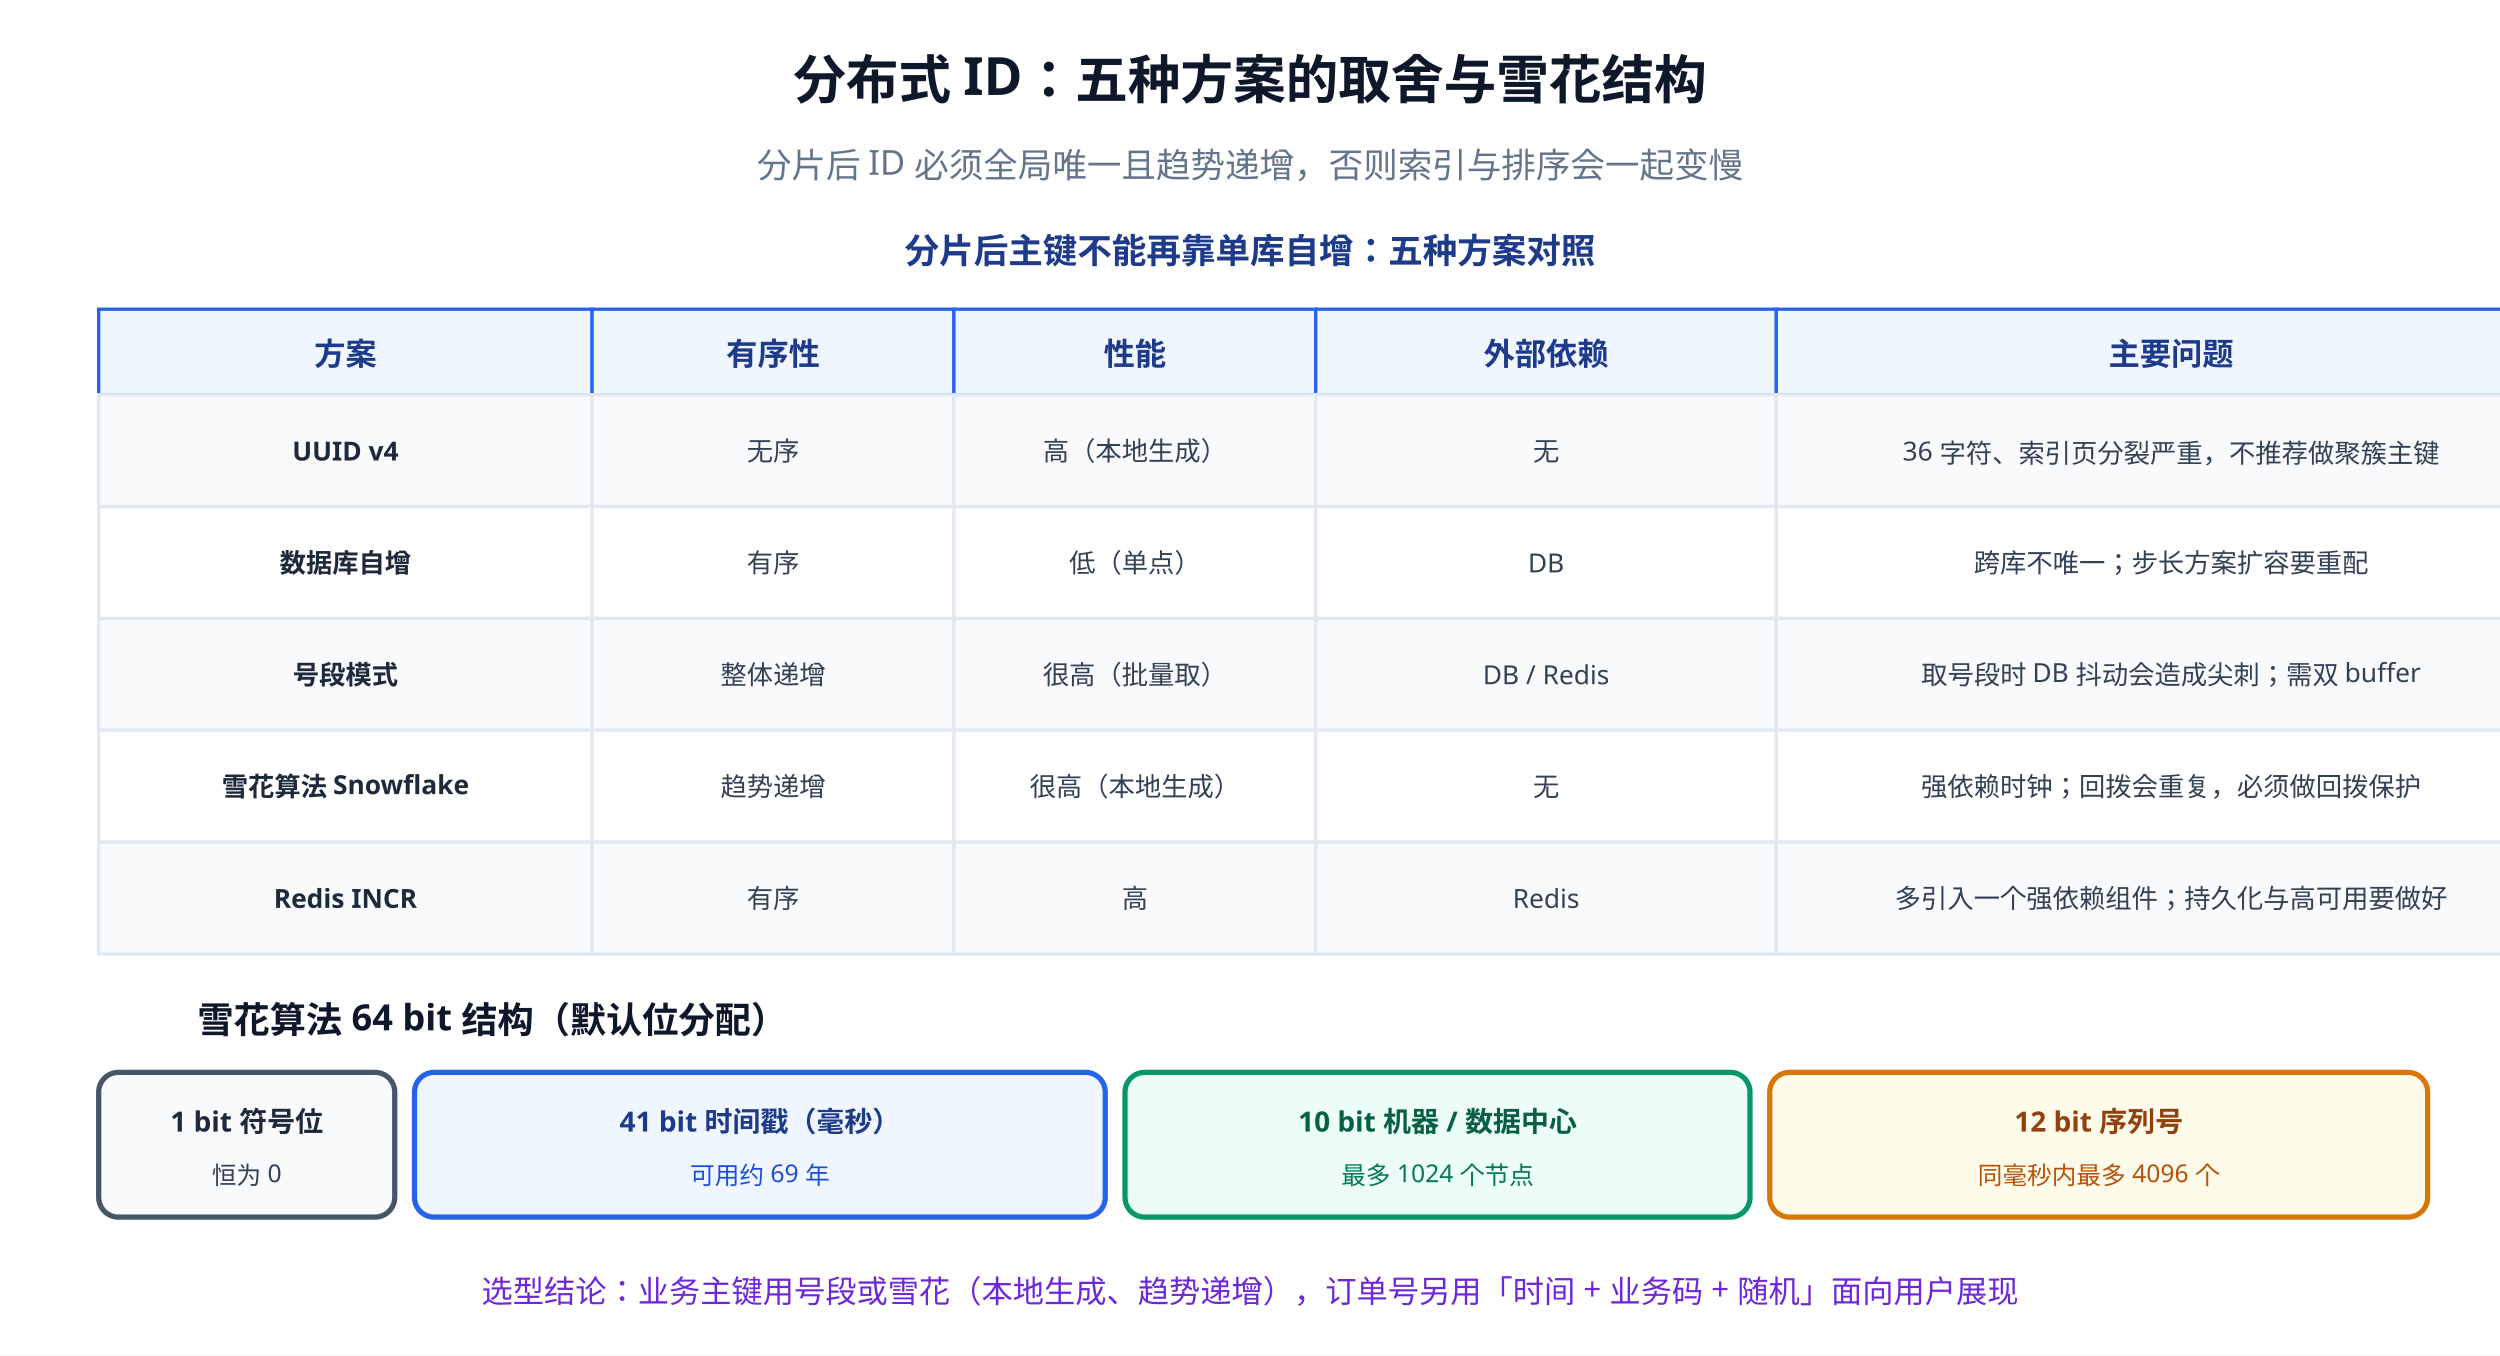
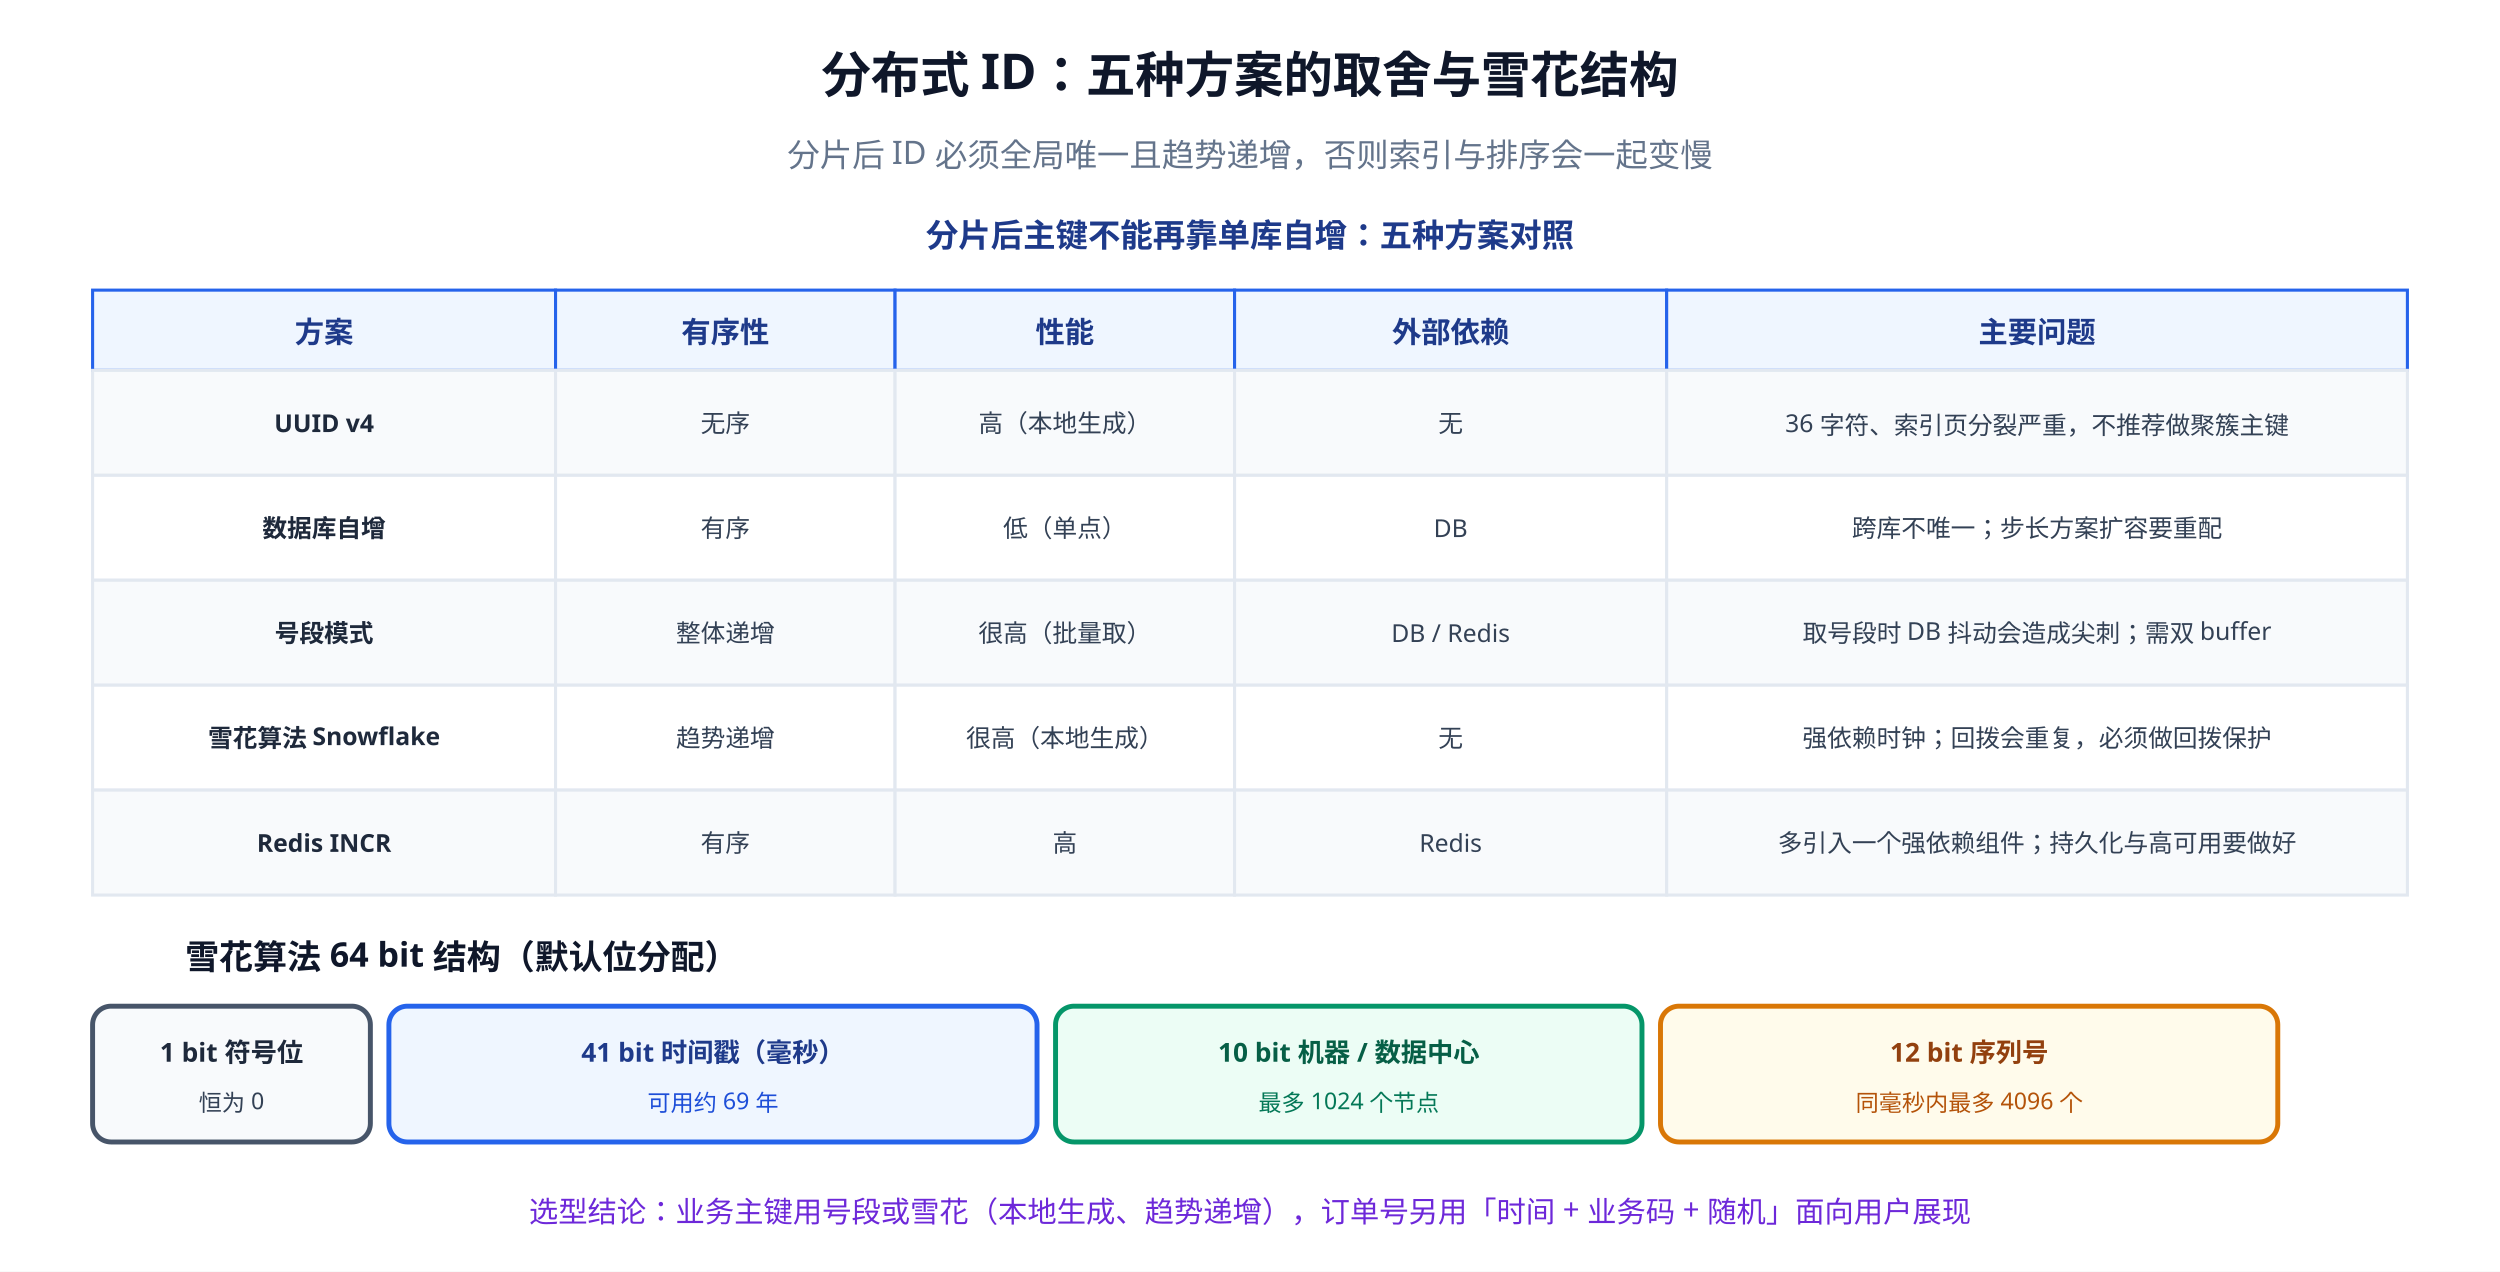
- <svg xmlns="http://www.w3.org/2000/svg" viewBox="0 0 760 412" width="760" height="412" font-family="Microsoft YaHei, PingFang SC, sans-serif">
-   <rect width="760" height="412" fill="#FFFFFF" />
-   <text x="380" y="30" text-anchor="middle" font-size="16" fill="#0F172A" font-weight="bold">分布式 ID：五种方案的取舍与雪花结构</text>
-   <text x="380" y="54" text-anchor="middle" font-size="10.5" fill="#64748B">分片后 ID 必须全局唯一且趋势递增，否则索引与排序会一起变慢</text>
-   <text x="380" y="80" text-anchor="middle" font-size="10.5" fill="#1E3A8A" font-weight="bold">分片后主键不能再靠单库自增：五种方案对照</text>
+ <svg xmlns="http://www.w3.org/2000/svg" viewBox="0 0 810 412" width="810" height="412" font-family="Microsoft YaHei, PingFang SC, sans-serif">
+   <rect width="810" height="412" fill="#FFFFFF" />
+   <text x="405" y="30" text-anchor="middle" font-size="16" fill="#0F172A" font-weight="bold">分布式 ID：五种方案的取舍与雪花结构</text>
+   <text x="405" y="54" text-anchor="middle" font-size="10.5" fill="#64748B">分片后 ID 必须全局唯一且趋势递增，否则索引与排序会一起变慢</text>
+   <text x="405" y="80" text-anchor="middle" font-size="10.5" fill="#1E3A8A" font-weight="bold">分片后主键不能再靠单库自增：五种方案对照</text>
  <rect x="30" y="94" width="150" height="26" rx="0" fill="#EFF6FF" stroke="#2563EB" stroke-width="1" />
  <text x="105" y="111" text-anchor="middle" font-size="9.5" fill="#1E3A8A" font-weight="bold">方案</text>
  <rect x="180" y="94" width="110" height="26" rx="0" fill="#EFF6FF" stroke="#2563EB" stroke-width="1" />
  <text x="235" y="111" text-anchor="middle" font-size="9.5" fill="#1E3A8A" font-weight="bold">有序性</text>
  <rect x="290" y="94" width="110" height="26" rx="0" fill="#EFF6FF" stroke="#2563EB" stroke-width="1" />
  <text x="345" y="111" text-anchor="middle" font-size="9.5" fill="#1E3A8A" font-weight="bold">性能</text>
  <rect x="400" y="94" width="140" height="26" rx="0" fill="#EFF6FF" stroke="#2563EB" stroke-width="1" />
  <text x="470" y="111" text-anchor="middle" font-size="9.5" fill="#1E3A8A" font-weight="bold">外部依赖</text>
  <rect x="540" y="94" width="240" height="26" rx="0" fill="#EFF6FF" stroke="#2563EB" stroke-width="1" />
  <text x="660" y="111" text-anchor="middle" font-size="9.5" fill="#1E3A8A" font-weight="bold">主要问题</text>
  <rect x="30" y="120" width="150" height="34" rx="0" fill="#F8FAFC" stroke="#E2E8F0" stroke-width="1" />
  <text x="105" y="140" text-anchor="middle" font-size="8" fill="#1E293B" font-weight="bold">UUID v4</text>
  <rect x="180" y="120" width="110" height="34" rx="0" fill="#F8FAFC" stroke="#E2E8F0" stroke-width="1" />
  <text x="235" y="140" text-anchor="middle" font-size="8" fill="#334155">无序</text>
  <rect x="290" y="120" width="110" height="34" rx="0" fill="#F8FAFC" stroke="#E2E8F0" stroke-width="1" />
  <text x="345" y="140" text-anchor="middle" font-size="8" fill="#334155">高（本地生成）</text>
  <rect x="400" y="120" width="140" height="34" rx="0" fill="#F8FAFC" stroke="#E2E8F0" stroke-width="1" />
  <text x="470" y="140" text-anchor="middle" font-size="8" fill="#334155">无</text>
  <rect x="540" y="120" width="240" height="34" rx="0" fill="#F8FAFC" stroke="#E2E8F0" stroke-width="1" />
  <text x="660" y="140" text-anchor="middle" font-size="8" fill="#334155">36 字符、索引页分裂严重，不推荐做聚簇主键</text>
  <rect x="30" y="154" width="150" height="34" rx="0" fill="#FFFFFF" stroke="#E2E8F0" stroke-width="1" />
  <text x="105" y="174" text-anchor="middle" font-size="8" fill="#1E293B" font-weight="bold">数据库自增</text>
  <rect x="180" y="154" width="110" height="34" rx="0" fill="#FFFFFF" stroke="#E2E8F0" stroke-width="1" />
  <text x="235" y="174" text-anchor="middle" font-size="8" fill="#334155">有序</text>
  <rect x="290" y="154" width="110" height="34" rx="0" fill="#FFFFFF" stroke="#E2E8F0" stroke-width="1" />
  <text x="345" y="174" text-anchor="middle" font-size="8" fill="#334155">低（单点）</text>
  <rect x="400" y="154" width="140" height="34" rx="0" fill="#FFFFFF" stroke="#E2E8F0" stroke-width="1" />
  <text x="470" y="174" text-anchor="middle" font-size="8" fill="#334155">DB</text>
  <rect x="540" y="154" width="240" height="34" rx="0" fill="#FFFFFF" stroke="#E2E8F0" stroke-width="1" />
  <text x="660" y="174" text-anchor="middle" font-size="8" fill="#334155">跨库不唯一；步长方案扩容要重配</text>
  <rect x="30" y="188" width="150" height="34" rx="0" fill="#F8FAFC" stroke="#E2E8F0" stroke-width="1" />
  <text x="105" y="208" text-anchor="middle" font-size="8" fill="#1E293B" font-weight="bold">号段模式</text>
  <rect x="180" y="188" width="110" height="34" rx="0" fill="#F8FAFC" stroke="#E2E8F0" stroke-width="1" />
  <text x="235" y="208" text-anchor="middle" font-size="8" fill="#334155">整体递增</text>
  <rect x="290" y="188" width="110" height="34" rx="0" fill="#F8FAFC" stroke="#E2E8F0" stroke-width="1" />
  <text x="345" y="208" text-anchor="middle" font-size="8" fill="#334155">很高（批量取）</text>
  <rect x="400" y="188" width="140" height="34" rx="0" fill="#F8FAFC" stroke="#E2E8F0" stroke-width="1" />
  <text x="470" y="208" text-anchor="middle" font-size="8" fill="#334155">DB / Redis</text>
  <rect x="540" y="188" width="240" height="34" rx="0" fill="#F8FAFC" stroke="#E2E8F0" stroke-width="1" />
  <text x="660" y="208" text-anchor="middle" font-size="8" fill="#334155">取号段时 DB 抖动会造成尖刺；需双 buffer</text>
  <rect x="30" y="222" width="150" height="34" rx="0" fill="#FFFFFF" stroke="#E2E8F0" stroke-width="1" />
  <text x="105" y="242" text-anchor="middle" font-size="8" fill="#1E293B" font-weight="bold">雪花算法 Snowflake</text>
  <rect x="180" y="222" width="110" height="34" rx="0" fill="#FFFFFF" stroke="#E2E8F0" stroke-width="1" />
  <text x="235" y="242" text-anchor="middle" font-size="8" fill="#334155">趋势递增</text>
  <rect x="290" y="222" width="110" height="34" rx="0" fill="#FFFFFF" stroke="#E2E8F0" stroke-width="1" />
  <text x="345" y="242" text-anchor="middle" font-size="8" fill="#334155">很高（本地生成）</text>
  <rect x="400" y="222" width="140" height="34" rx="0" fill="#FFFFFF" stroke="#E2E8F0" stroke-width="1" />
  <text x="470" y="242" text-anchor="middle" font-size="8" fill="#334155">无</text>
  <rect x="540" y="222" width="240" height="34" rx="0" fill="#FFFFFF" stroke="#E2E8F0" stroke-width="1" />
  <text x="660" y="242" text-anchor="middle" font-size="8" fill="#334155">强依赖时钟；回拨会重复，必须做回拨保护</text>
  <rect x="30" y="256" width="150" height="34" rx="0" fill="#F8FAFC" stroke="#E2E8F0" stroke-width="1" />
  <text x="105" y="276" text-anchor="middle" font-size="8" fill="#1E293B" font-weight="bold">Redis INCR</text>
  <rect x="180" y="256" width="110" height="34" rx="0" fill="#F8FAFC" stroke="#E2E8F0" stroke-width="1" />
  <text x="235" y="276" text-anchor="middle" font-size="8" fill="#334155">有序</text>
  <rect x="290" y="256" width="110" height="34" rx="0" fill="#F8FAFC" stroke="#E2E8F0" stroke-width="1" />
  <text x="345" y="276" text-anchor="middle" font-size="8" fill="#334155">高</text>
  <rect x="400" y="256" width="140" height="34" rx="0" fill="#F8FAFC" stroke="#E2E8F0" stroke-width="1" />
  <text x="470" y="276" text-anchor="middle" font-size="8" fill="#334155">Redis</text>
  <rect x="540" y="256" width="240" height="34" rx="0" fill="#F8FAFC" stroke="#E2E8F0" stroke-width="1" />
  <text x="660" y="276" text-anchor="middle" font-size="8" fill="#334155">多引入一个强依赖组件；持久化与高可用要做好</text>
  <text x="60" y="314" text-anchor="start" font-size="11" fill="#0F172A" font-weight="bold">雪花算法 64 bit 结构（默认位分配）</text>
  <rect x="30" y="326" width="90" height="44" rx="6" fill="#F8FAFC" stroke="#475569" stroke-width="1.6" />
  <text x="75" y="344" text-anchor="middle" font-size="8.5" fill="#1E293B" font-weight="bold">1 bit 符号位</text>
  <text x="75" y="360" text-anchor="middle" font-size="7.5" fill="#334155">恒为 0</text>
  <rect x="126" y="326" width="210" height="44" rx="6" fill="#EFF6FF" stroke="#2563EB" stroke-width="1.6" />
  <text x="231" y="344" text-anchor="middle" font-size="8.5" fill="#1E3A8A" font-weight="bold">41 bit 时间戳（毫秒）</text>
  <text x="231" y="360" text-anchor="middle" font-size="7.5" fill="#1D4ED8">可用约 69 年</text>
  <rect x="342" y="326" width="190" height="44" rx="6" fill="#ECFDF5" stroke="#059669" stroke-width="1.6" />
  <text x="437" y="344" text-anchor="middle" font-size="8.5" fill="#065F46" font-weight="bold">10 bit 机器 / 数据中心</text>
  <text x="437" y="360" text-anchor="middle" font-size="7.5" fill="#047857">最多 1024 个节点</text>
  <rect x="538" y="326" width="200" height="44" rx="6" fill="#FFFBEB" stroke="#D97706" stroke-width="1.6" />
  <text x="638" y="344" text-anchor="middle" font-size="8.5" fill="#92400E" font-weight="bold">12 bit 序列号</text>
  <text x="638" y="360" text-anchor="middle" font-size="7.5" fill="#B45309">同毫秒内最多 4096 个</text>
-   <text x="380" y="396" text-anchor="middle" font-size="9.5" fill="#6D28D9">选型结论：业务主键用号段或雪花（本地生成、趋势递增），订单号另用「时间 + 业务码 + 随机」面向用户展现</text>
+   <text x="405" y="396" text-anchor="middle" font-size="9.5" fill="#6D28D9">选型结论：业务主键用号段或雪花（本地生成、趋势递增），订单号另用「时间 + 业务码 + 随机」面向用户展现</text>
  <defs>
    <marker id="arw" markerWidth="9" markerHeight="9" refX="7" refY="4.5" orient="auto">
      <path d="M0,0 L9,4.5 L0,9 Z" fill="#7C3AED" />
    </marker>
  </defs>
</svg>
